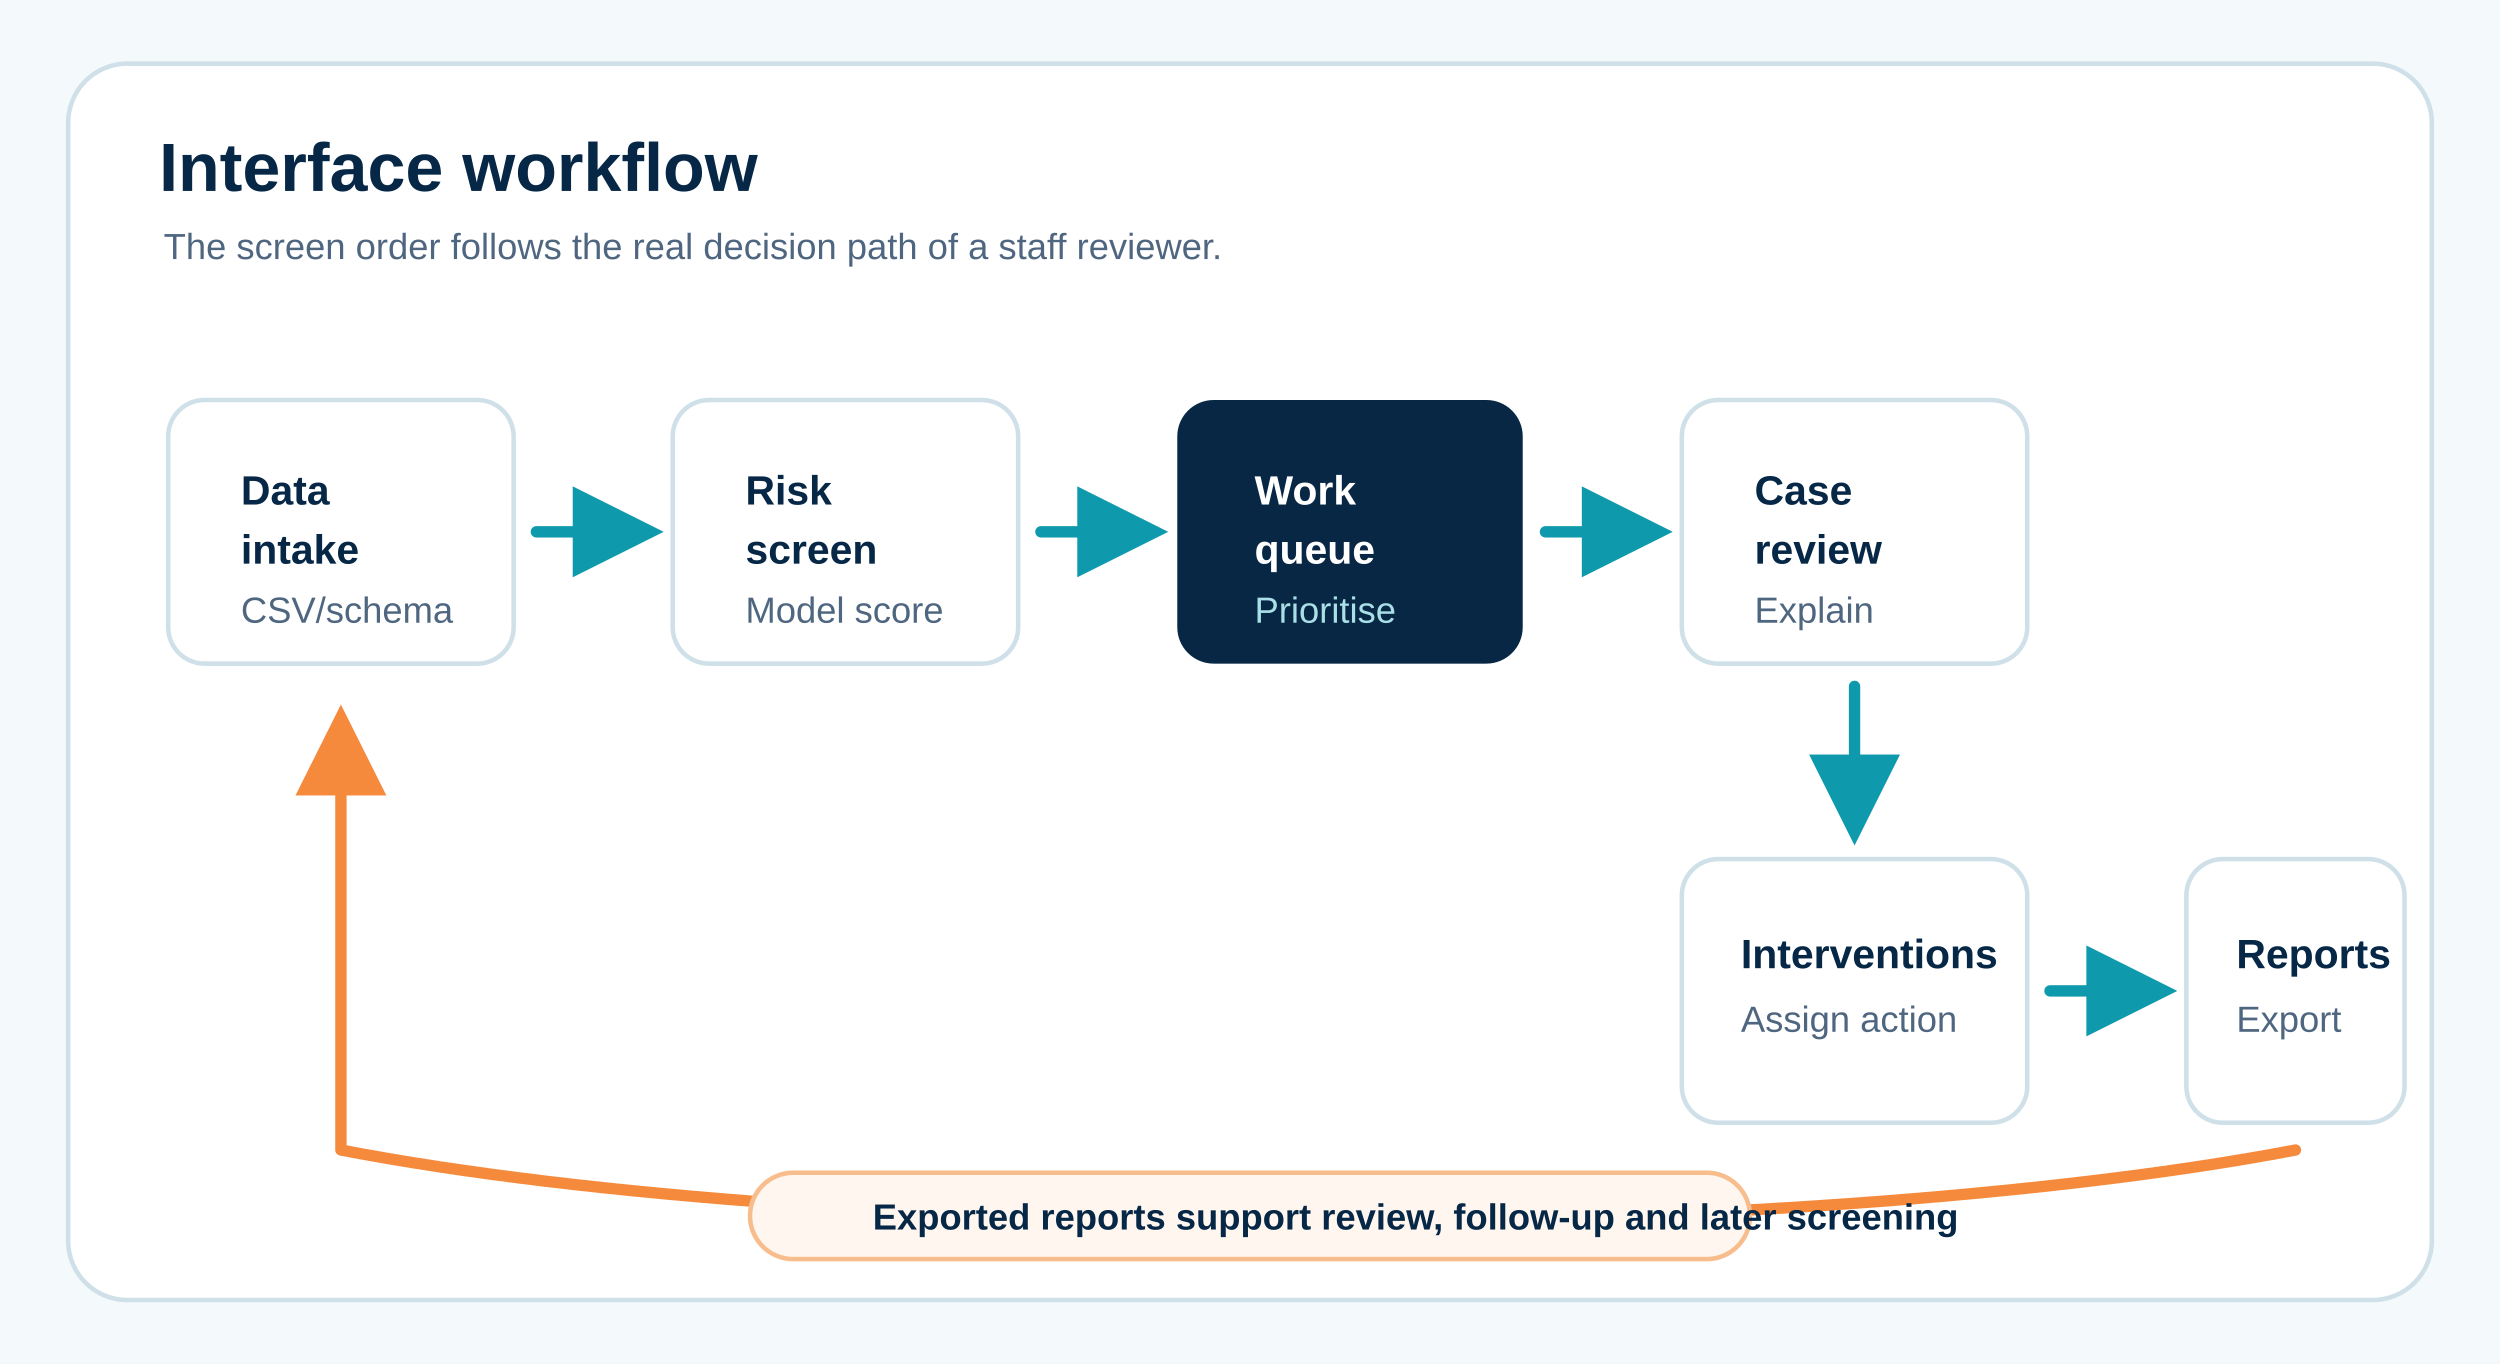
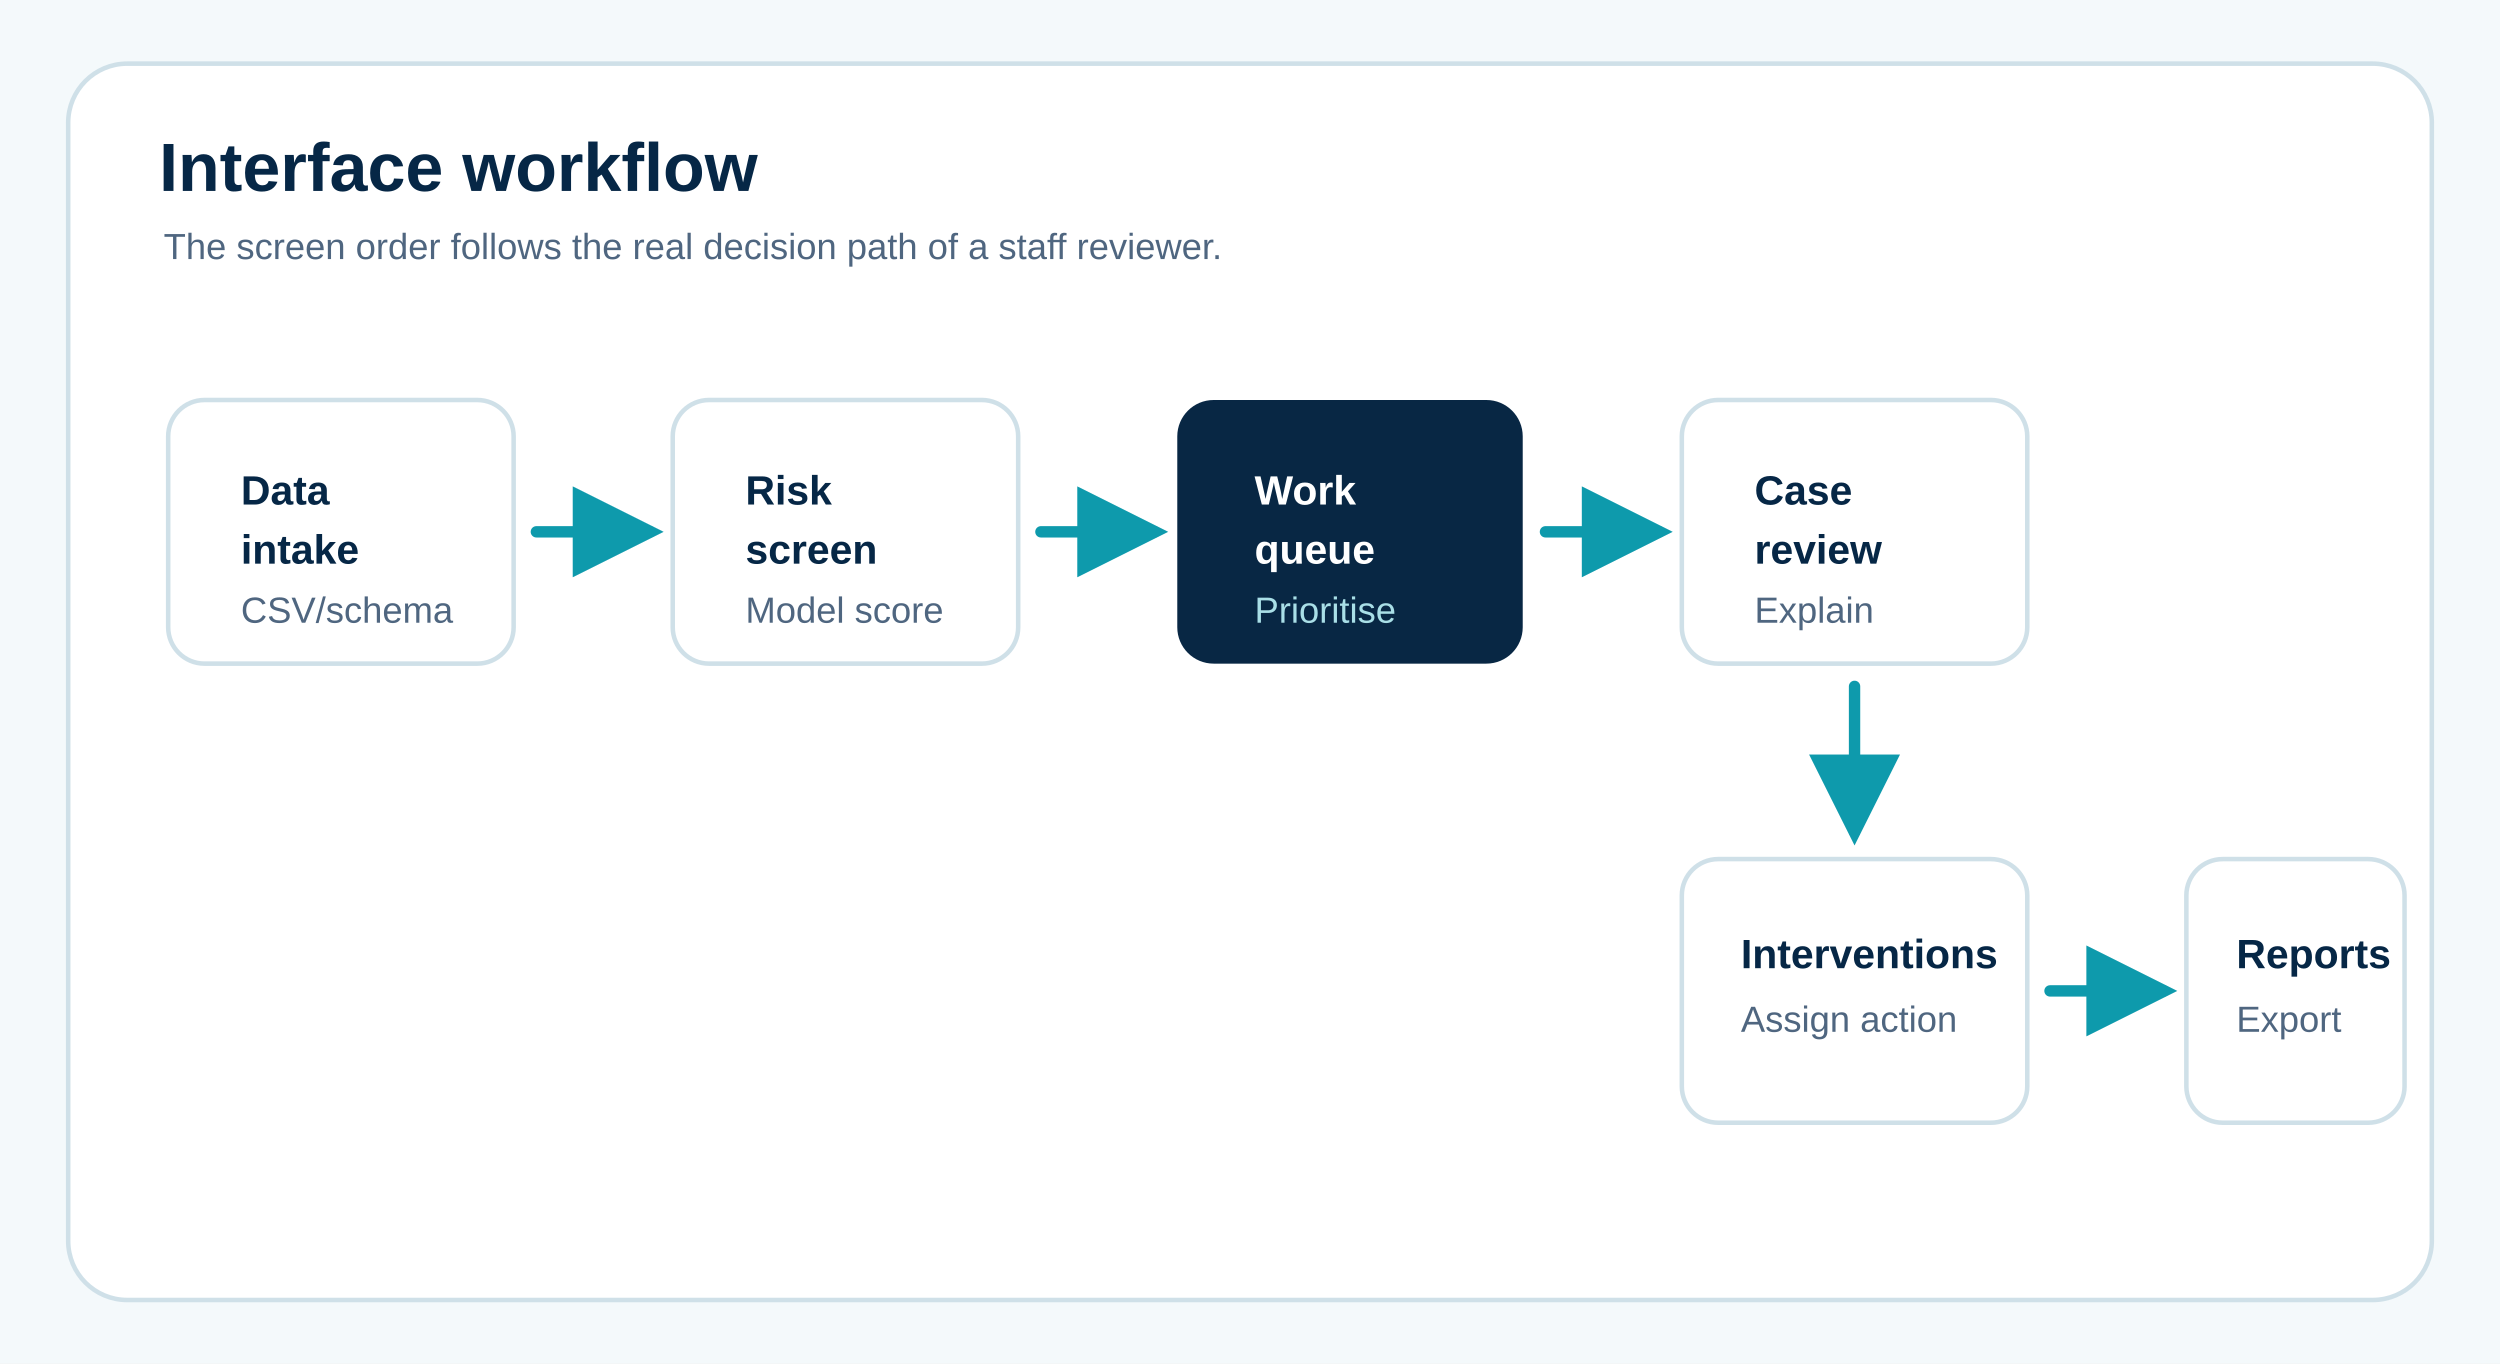
<svg xmlns="http://www.w3.org/2000/svg" viewBox="0 0 1100 600" role="img" aria-labelledby="title desc">
  <defs>
    <marker id="arrow-teal" viewBox="0 0 10 10" refX="8.5" refY="5" markerWidth="8" markerHeight="8" orient="auto-start-reverse">
      <path d="M 0 0 L 10 5 L 0 10 z" fill="#0e9aac" />
    </marker>
-     <marker id="arrow-orange" viewBox="0 0 10 10" refX="8.5" refY="5" markerWidth="8" markerHeight="8" orient="auto">
-       <path d="M 0 0 L 10 5 L 0 10 z" fill="#f68a3c" />
-     </marker>
    <style>
-       .bg{fill:#f4f9fb}.card{fill:#fff;stroke:#cfe0e8;stroke-width:2}.ink{fill:#062746;font-family:Arial,Helvetica,sans-serif;font-weight:700}.muted{fill:#4f6680;font-family:Arial,Helvetica,sans-serif}.small{font-size:16px}.title{font-size:30px}.label{font-size:18px}.line{fill:none;stroke:#0e9aac;stroke-width:5;stroke-linecap:round;stroke-linejoin:round;marker-end:url(#arrow-teal)}.feedback{fill:none;stroke:#f68a3c;stroke-width:5;stroke-linecap:round;stroke-linejoin:round;marker-end:url(#arrow-orange)}.accent{fill:#0e9aac}.orange{fill:#f68a3c}.dark{fill:#082744}.soft{fill:#eaf3f6}
+       .bg{fill:#f4f9fb}.card{fill:#fff;stroke:#cfe0e8;stroke-width:2}.ink{fill:#062746;font-family:Arial,Helvetica,sans-serif;font-weight:700}.muted{fill:#4f6680;font-family:Arial,Helvetica,sans-serif}.small{font-size:16px}.title{font-size:30px}.label{font-size:18px}.line{fill:none;stroke:#0e9aac;stroke-width:5;stroke-linecap:round;stroke-linejoin:round;marker-end:url(#arrow-teal)}.accent{fill:#0e9aac}.dark{fill:#082744}.soft{fill:#eaf3f6}
    </style>
  </defs>
  <rect class="bg" width="1100" height="600" />
  <rect class="card" x="30" y="28" width="1040" height="544" rx="26" />
  <text class="ink title" x="70" y="84">Interface workflow</text>
  <text class="muted small" x="72" y="114">The screen order follows the real decision path of a staff reviewer.</text>
  <rect class="card" x="74" y="176" width="152" height="116" rx="16" />
  <text class="ink label" x="106" y="222">Data</text>
  <text class="ink label" x="106" y="248">intake</text>
  <text class="muted small" x="106" y="274">CSV/schema</text>
  <path class="line" d="M236 234 H286" />
  <rect class="card" x="296" y="176" width="152" height="116" rx="16" />
  <text class="ink label" x="328" y="222">Risk</text>
  <text class="ink label" x="328" y="248">screen</text>
  <text class="muted small" x="328" y="274">Model score</text>
  <path class="line" d="M458 234 H508" />
  <rect class="dark" x="518" y="176" width="152" height="116" rx="16" />
  <text fill="#fff" font-family="Arial,Helvetica,sans-serif" font-weight="700" font-size="18" x="552" y="222">Work</text>
  <text fill="#fff" font-family="Arial,Helvetica,sans-serif" font-weight="700" font-size="18" x="552" y="248">queue</text>
  <text fill="#a9dfe7" font-family="Arial,Helvetica,sans-serif" font-size="16" x="552" y="274">Prioritise</text>
  <path class="line" d="M680 234 H730" />
  <rect class="card" x="740" y="176" width="152" height="116" rx="16" />
  <text class="ink label" x="772" y="222">Case</text>
  <text class="ink label" x="772" y="248">review</text>
  <text class="muted small" x="772" y="274">Explain</text>
  <path class="line" d="M816 302 V366" />
  <rect class="card" x="740" y="378" width="152" height="116" rx="16" />
  <text class="ink label" x="766" y="426">Interventions</text>
  <text class="muted small" x="766" y="454">Assign action</text>
  <path class="line" d="M902 436 H952" />
  <rect class="card" x="962" y="378" width="96" height="116" rx="16" />
  <text class="ink label" x="984" y="426">Reports</text>
  <text class="muted small" x="984" y="454">Export</text>
-   <path class="feedback" d="M1010 506 C790 548 368 548 150 506 V316" />
-   <rect x="330" y="516" width="440" height="38" rx="19" fill="#fff7ef" stroke="#f7bd8d" stroke-width="2" />
-   <text class="ink small" x="384" y="541">Exported reports support review, follow-up and later screening</text>
</svg>
